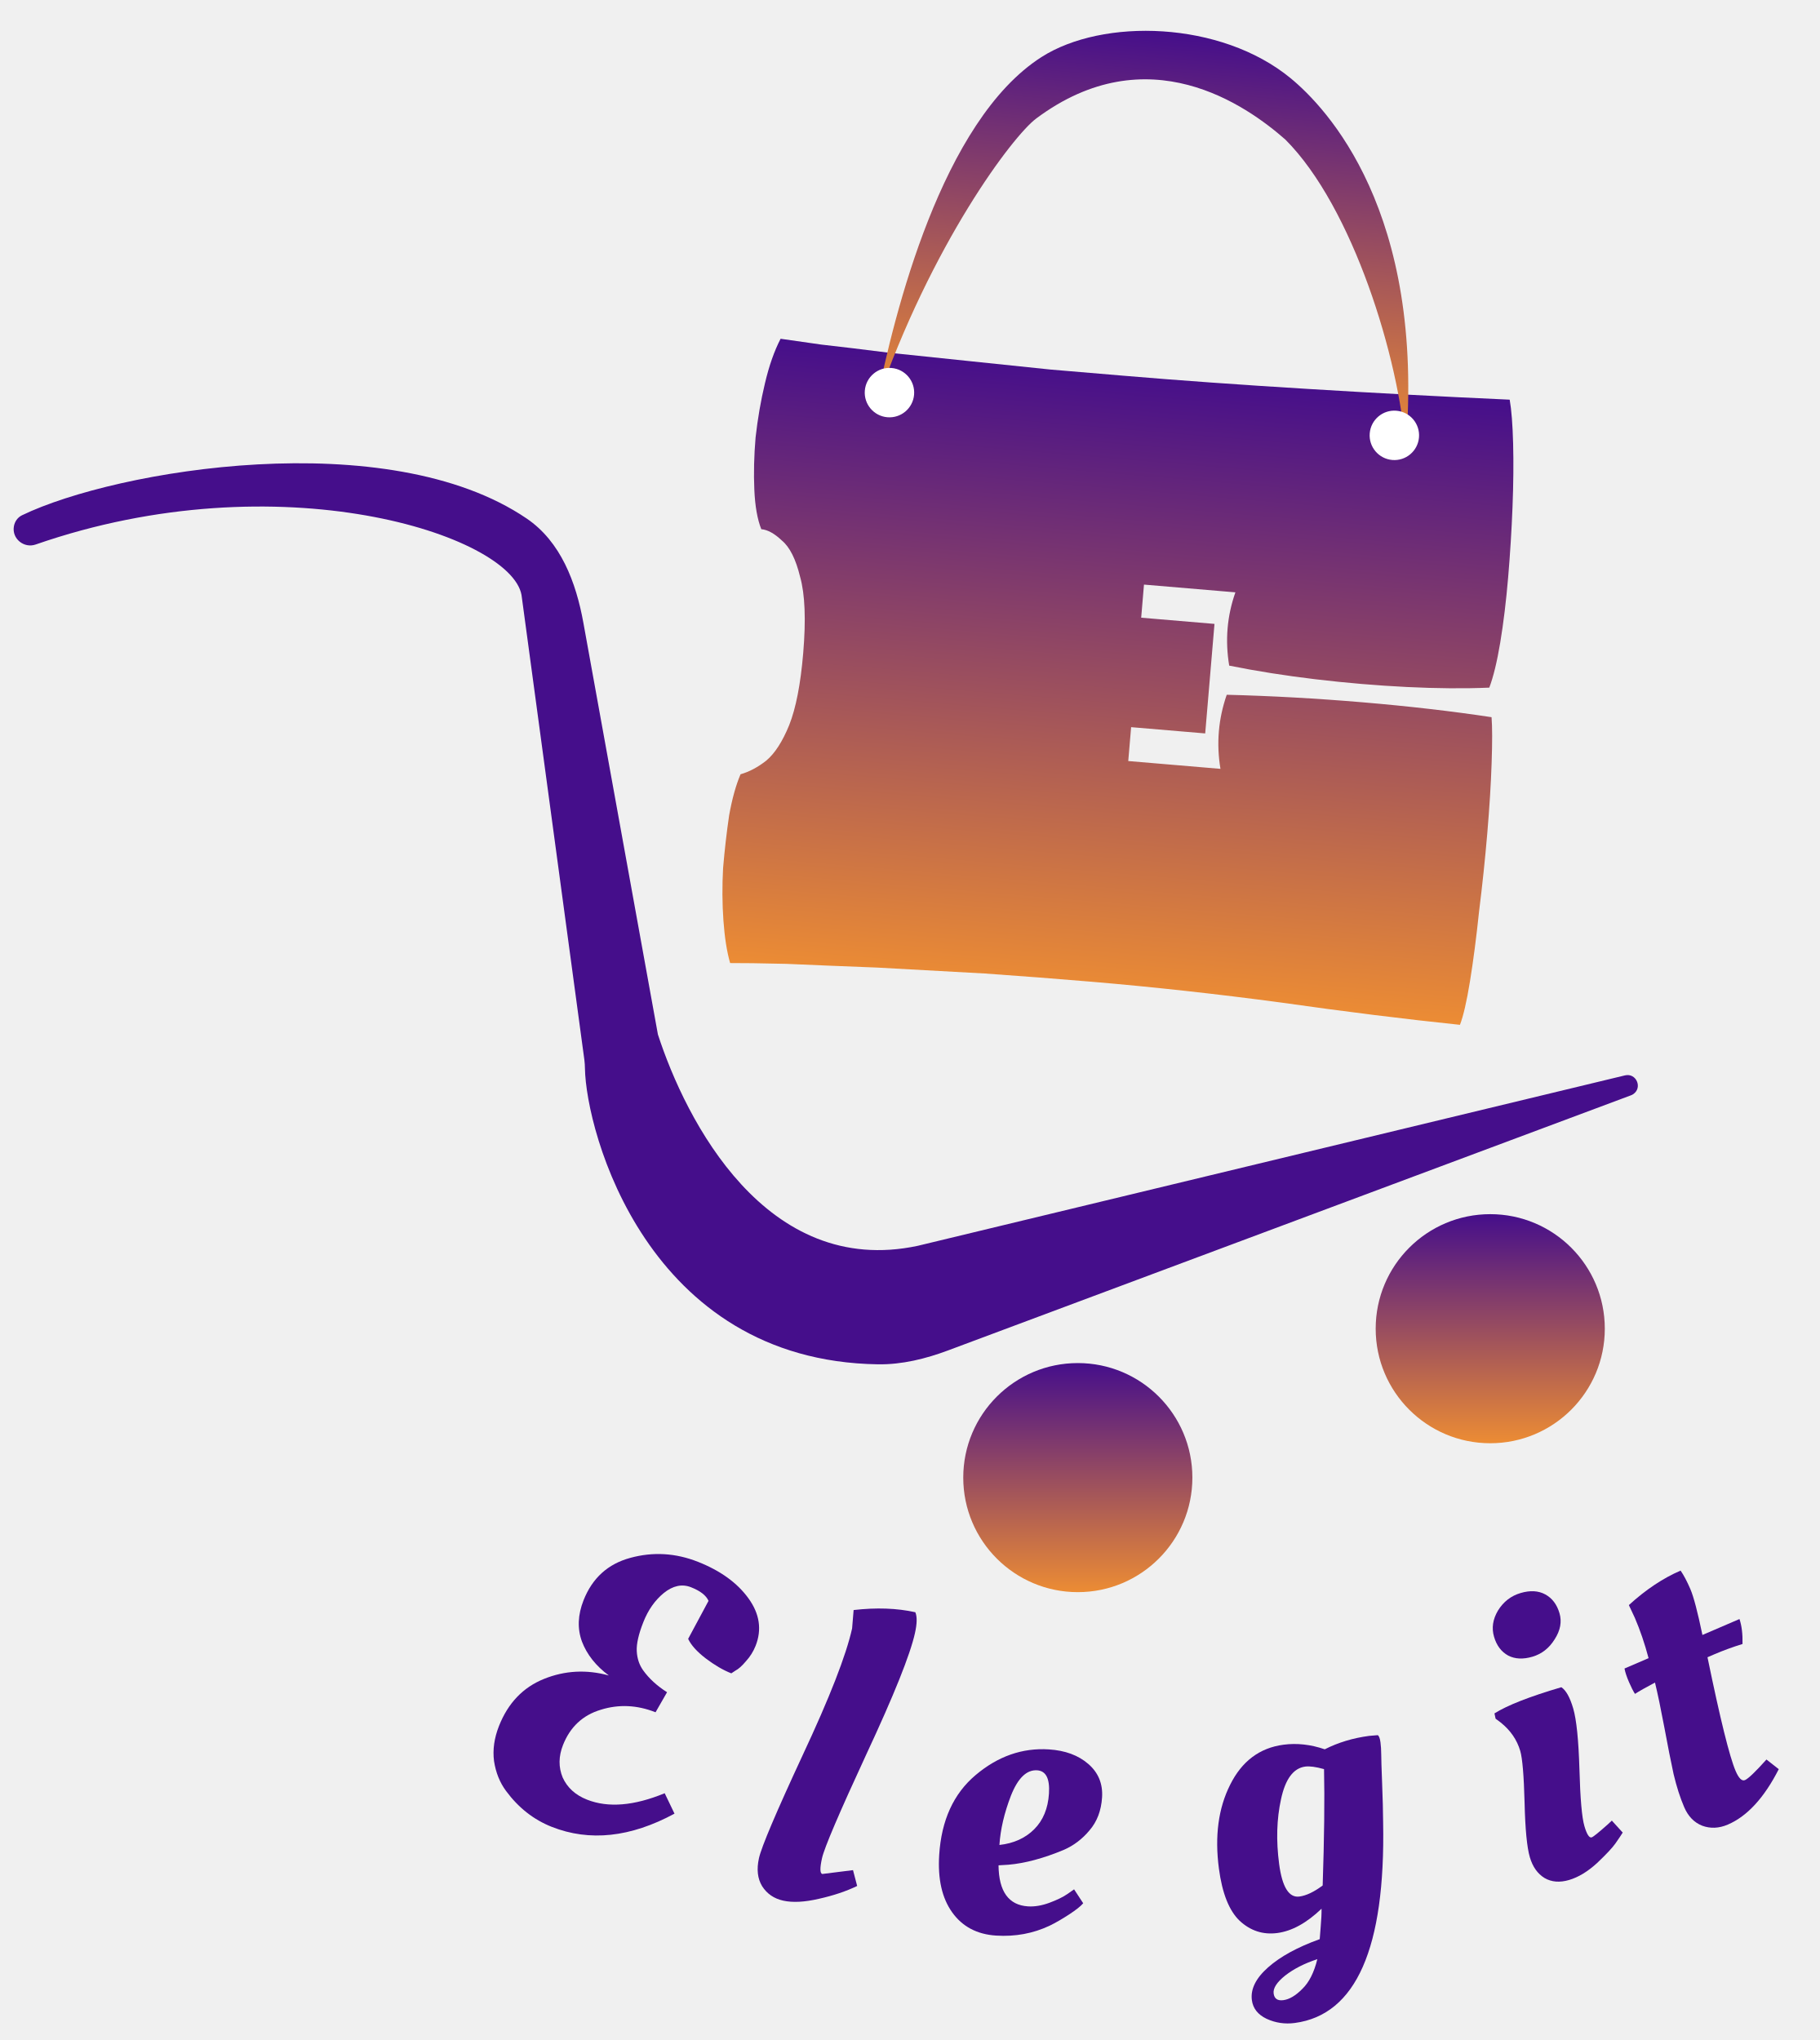
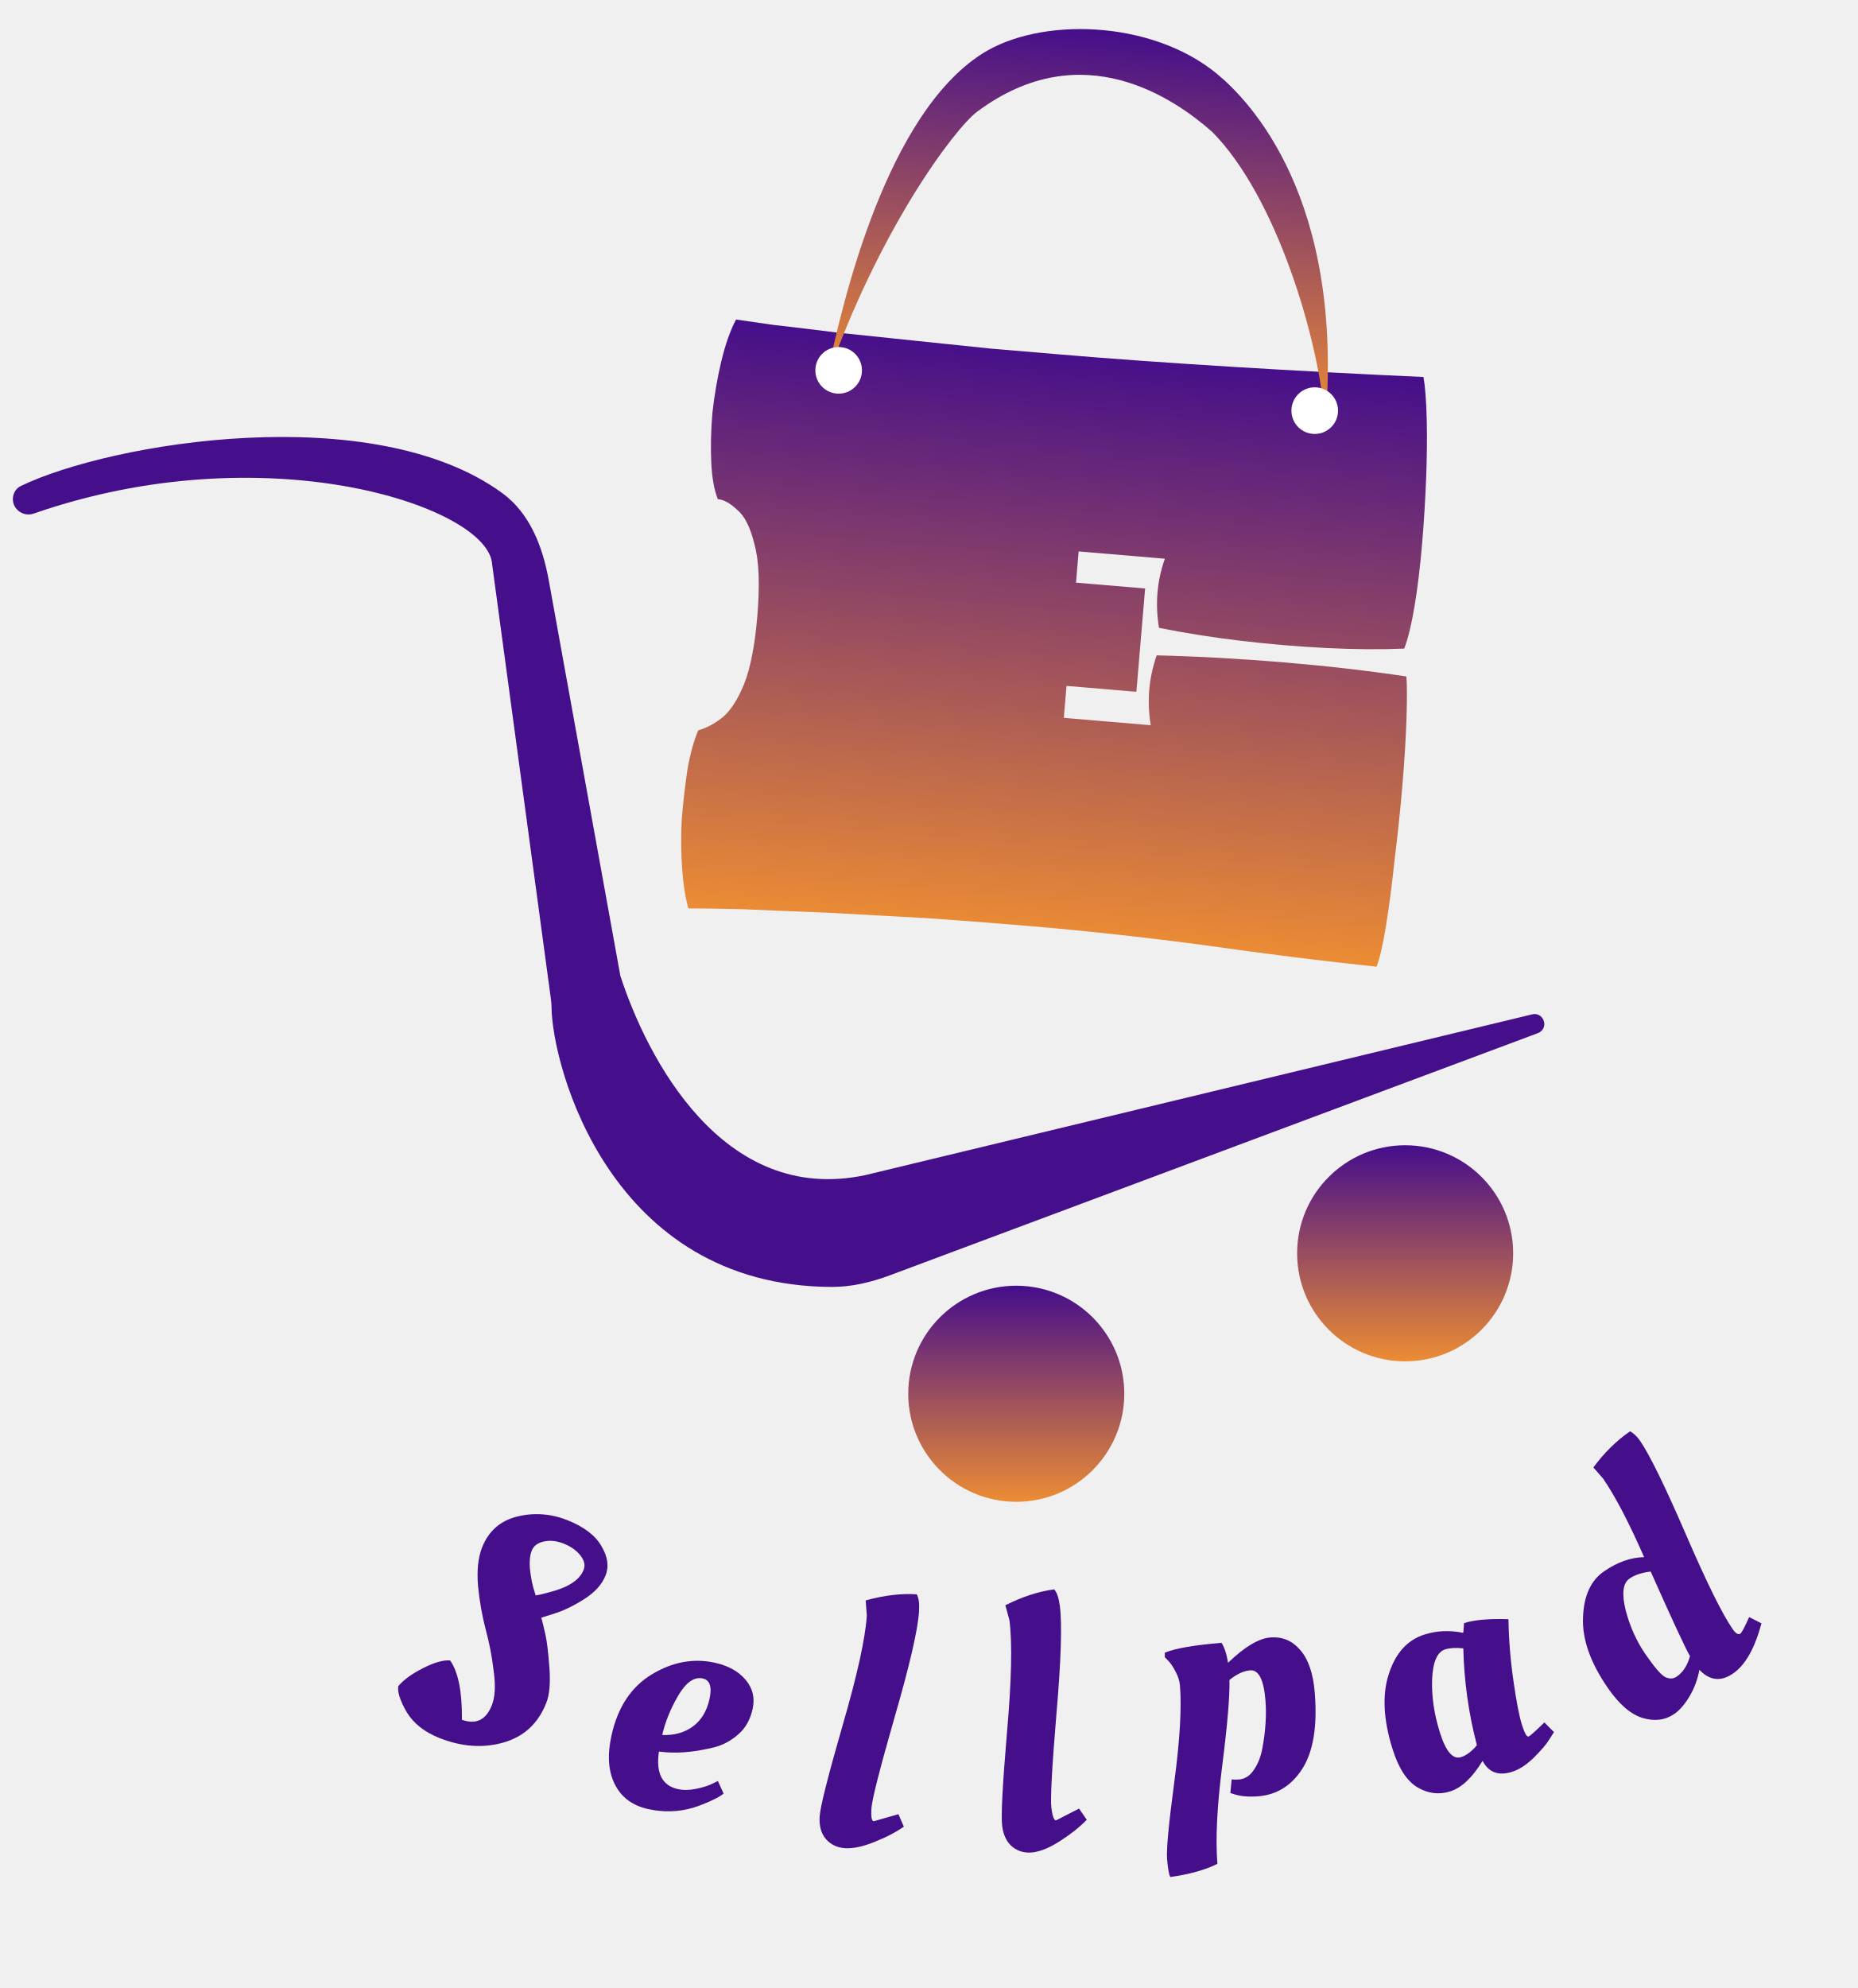
- <svg xmlns="http://www.w3.org/2000/svg" width="140" height="157" viewBox="0 0 140 157" fill="none">
-   <path d="M42.451 140.594C41.063 140.045 39.89 139.123 38.934 137.827C38.456 137.18 38.15 136.416 38.015 135.537C37.901 134.666 38.028 133.765 38.396 132.832C39.094 131.066 40.248 129.859 41.857 129.211C43.467 128.562 45.13 128.474 46.848 128.946C45.854 128.21 45.165 127.341 44.781 126.34C44.416 125.347 44.457 124.286 44.904 123.155C45.579 121.448 46.776 120.362 48.498 119.895C50.247 119.416 51.984 119.518 53.71 120.2C55.437 120.882 56.73 121.818 57.59 123.007C58.451 124.196 58.635 125.415 58.141 126.665C57.968 127.101 57.72 127.497 57.397 127.851C57.093 128.212 56.827 128.451 56.597 128.567L56.272 128.782C55.637 128.531 54.975 128.144 54.288 127.62C53.62 127.104 53.175 126.606 52.951 126.128L54.519 123.204C54.339 122.789 53.892 122.44 53.178 122.158C52.483 121.883 51.783 122.031 51.076 122.6C50.397 123.158 49.873 123.902 49.505 124.835C49.136 125.767 48.967 126.515 48.997 127.077C49.027 127.64 49.19 128.128 49.484 128.543C49.943 129.183 50.557 129.747 51.328 130.235L50.443 131.778C49.014 131.213 47.606 131.15 46.217 131.587C44.836 132.005 43.871 132.908 43.322 134.297C42.977 135.17 42.969 136.004 43.297 136.799C43.653 137.582 44.277 138.15 45.17 138.502C46.797 139.145 48.789 138.981 51.146 138.008L51.901 139.58C48.518 141.408 45.368 141.746 42.451 140.594Z" fill="#450E8B" />
-   <path d="M60.265 146.275C59.556 146.118 59.016 145.747 58.643 145.162C58.291 144.581 58.21 143.864 58.399 143.01C58.593 142.135 59.716 139.489 61.767 135.071C63.843 130.637 65.109 127.388 65.567 125.327L65.684 123.91C67.434 123.708 69.016 123.764 70.433 124.079C70.576 124.416 70.567 124.95 70.405 125.679C70.036 127.345 68.789 130.455 66.664 135.01C64.565 139.548 63.427 142.213 63.252 143.005C63.081 143.775 63.089 144.181 63.276 144.223L65.637 143.927L65.956 145.145C65.124 145.55 64.144 145.879 63.017 146.132C61.911 146.389 60.993 146.437 60.265 146.275Z" fill="#450E8B" />
-   <path d="M72.269 142.752C72.439 140.09 73.372 138.044 75.067 136.614C76.784 135.163 78.665 134.504 80.709 134.635C81.965 134.715 82.978 135.09 83.747 135.759C84.516 136.428 84.868 137.285 84.801 138.328C84.736 139.35 84.414 140.195 83.837 140.863C83.281 141.533 82.618 142.036 81.848 142.371C80.289 143.02 78.875 143.399 77.607 143.51L76.834 143.557C76.855 145.568 77.611 146.621 79.101 146.716C79.612 146.749 80.163 146.656 80.754 146.438C81.345 146.219 81.809 145.992 82.145 145.757L82.648 145.405L83.349 146.476C83.164 146.699 82.803 146.986 82.268 147.336C81.732 147.687 81.233 147.975 80.769 148.202C79.491 148.804 78.117 149.058 76.648 148.964C75.179 148.87 74.052 148.274 73.268 147.176C72.483 146.079 72.15 144.604 72.269 142.752ZM76.903 141.99C78.001 141.868 78.892 141.466 79.577 140.783C80.262 140.1 80.642 139.184 80.715 138.034C80.789 136.884 80.485 136.288 79.804 136.244C78.995 136.192 78.323 136.844 77.787 138.199C77.274 139.534 76.979 140.798 76.903 141.99Z" fill="#450E8B" />
-   <path d="M98.886 152.044C98.244 152.559 97.95 153.018 98.003 153.42C98.056 153.822 98.305 153.993 98.749 153.934C99.214 153.873 99.703 153.582 100.215 153.062C100.73 152.564 101.114 151.803 101.365 150.779C100.375 151.104 99.549 151.526 98.886 152.044ZM106.021 133.539C106.117 133.612 106.185 133.797 106.224 134.093C106.26 134.368 106.28 134.677 106.282 135.021C106.282 135.344 106.305 136.083 106.35 137.239C106.396 138.395 106.422 139.403 106.428 140.263C106.61 149.923 104.343 155.065 99.627 155.69C98.866 155.791 98.141 155.683 97.454 155.365C96.787 155.044 96.412 154.567 96.328 153.932C96.216 153.086 96.632 152.246 97.576 151.411C98.519 150.575 99.844 149.851 101.549 149.238C101.546 149.217 101.57 148.912 101.621 148.325C101.672 147.737 101.695 147.26 101.69 146.895C100.544 147.994 99.411 148.617 98.29 148.766C97.191 148.912 96.224 148.599 95.39 147.827C94.577 147.052 94.045 145.713 93.792 143.81C93.462 141.314 93.748 139.167 94.65 137.369C95.549 135.55 96.919 134.519 98.759 134.275C99.795 134.137 100.855 134.255 101.937 134.628C102.965 134.105 104.103 133.76 105.351 133.595L106.021 133.539ZM100.435 135.957C99.525 136.078 98.904 136.913 98.572 138.464C98.236 139.993 98.188 141.656 98.426 143.454C98.661 145.231 99.181 146.066 99.984 145.959C100.513 145.889 101.11 145.605 101.776 145.108C101.898 141.477 101.932 138.492 101.881 136.153C101.255 135.978 100.773 135.912 100.435 135.957Z" fill="#450E8B" />
-   <path d="M121.054 131.483C121.306 132.343 121.466 133.908 121.534 136.178C121.595 138.428 121.722 139.881 121.915 140.536C122.101 141.17 122.287 141.46 122.471 141.406C122.594 141.37 123.007 141.037 123.712 140.408L124.026 140.115L124.864 141.036C124.728 141.254 124.542 141.531 124.307 141.867C124.073 142.203 123.599 142.709 122.886 143.385C122.167 144.042 121.45 144.475 120.734 144.686C120.017 144.896 119.391 144.847 118.855 144.537C118.314 144.208 117.935 143.674 117.718 142.937C117.495 142.18 117.36 140.775 117.312 138.721C117.258 136.646 117.146 135.323 116.978 134.75C116.725 133.89 116.221 133.16 115.466 132.559L115.082 132.272L114.995 131.864C115.989 131.238 117.704 130.567 120.14 129.85C120.496 130.079 120.801 130.623 121.054 131.483ZM116.055 127.416C115.525 127.127 115.161 126.645 114.963 125.969C114.764 125.294 114.866 124.619 115.268 123.945C115.69 123.265 116.27 122.816 117.007 122.6C117.744 122.383 118.377 122.419 118.907 122.708C119.436 122.997 119.801 123.479 119.999 124.155C120.192 124.81 120.067 125.48 119.624 126.166C119.201 126.847 118.631 127.292 117.915 127.503C117.199 127.713 116.579 127.684 116.055 127.416Z" fill="#450E8B" />
-   <path d="M133.848 124.602C134.02 125.109 134.098 125.749 134.083 126.522C133.304 126.764 132.582 127.029 131.916 127.315L131.387 127.543C132.366 132.301 133.088 135.218 133.552 136.296C133.796 136.864 134.036 137.098 134.271 136.997C134.526 136.887 135.077 136.36 135.924 135.414L136.871 136.157C135.751 138.357 134.446 139.778 132.957 140.419C132.271 140.714 131.61 140.743 130.974 140.506C130.357 140.261 129.897 139.785 129.594 139.08C129.281 138.355 129.01 137.508 128.779 136.539C128.567 135.562 128.33 134.363 128.067 132.943C127.796 131.504 127.556 130.353 127.347 129.491C126.648 129.861 126.134 130.152 125.807 130.363C125.666 130.144 125.512 129.839 125.343 129.447C125.166 129.036 125.052 128.69 125.001 128.41L126.853 127.613C126.554 126.487 126.202 125.454 125.798 124.514L125.376 123.615L125.338 123.527C126.639 122.34 127.965 121.456 129.317 120.874C129.564 121.232 129.814 121.705 130.067 122.293C130.32 122.881 130.63 124.059 130.997 125.829L133.848 124.602Z" fill="#450E8B" />
-   <path d="M56.181 74.118C55.93 73.242 55.758 72.148 55.665 70.837C55.572 69.526 55.564 68.182 55.64 66.804C55.76 65.389 55.915 64.038 56.105 62.751C56.336 61.467 56.629 60.413 56.984 59.588C57.651 59.4 58.312 59.049 58.967 58.534C59.624 57.979 60.21 57.072 60.724 55.812C61.241 54.512 61.601 52.669 61.803 50.284C62.022 47.697 61.943 45.735 61.568 44.401C61.236 43.029 60.765 42.093 60.156 41.593C59.591 41.057 59.066 40.768 58.58 40.727C58.278 39.969 58.099 38.956 58.044 37.689C57.988 36.422 58.02 35.081 58.14 33.666C58.303 32.214 58.543 30.829 58.858 29.512C59.176 28.154 59.579 27.008 60.065 26.072C60.709 26.167 61.755 26.316 63.203 26.52C64.696 26.688 66.409 26.894 68.343 27.139C70.32 27.347 72.379 27.562 74.518 27.784C76.658 28.005 78.757 28.224 80.815 28.439C82.918 28.617 84.798 28.776 86.455 28.916C90.7 29.276 95.416 29.614 100.601 29.93C105.827 30.251 111.015 30.527 116.167 30.759C116.304 31.545 116.392 32.672 116.431 34.141C116.469 35.61 116.454 37.238 116.384 39.023C116.314 40.809 116.202 42.612 116.048 44.431C115.894 46.251 115.692 47.923 115.44 49.449C115.192 50.935 114.911 52.092 114.597 52.921C112.676 53.002 110.56 52.986 108.249 52.872C105.937 52.758 103.592 52.559 101.214 52.276C98.876 51.997 96.666 51.647 94.584 51.227C94.26 49.285 94.419 47.405 95.061 45.587L88.026 44.991L87.811 47.538L93.451 48.016L92.737 56.445L87.037 55.963L86.816 58.57L93.911 59.171C93.587 57.23 93.748 55.33 94.394 53.47C97.807 53.556 101.293 53.749 104.85 54.05C108.408 54.351 111.715 54.733 114.771 55.195C114.83 55.933 114.832 57.114 114.776 58.738C114.724 60.322 114.612 62.124 114.441 64.146C114.273 66.127 114.063 68.125 113.811 70.14C113.599 72.158 113.366 73.95 113.112 75.516C112.857 77.083 112.599 78.201 112.339 78.872C108.101 78.431 103.507 77.859 98.558 77.155C93.606 76.492 88.744 75.958 83.973 75.554C81.386 75.335 78.655 75.124 75.781 74.922C72.944 74.763 70.188 74.611 67.513 74.466C64.875 74.365 62.541 74.269 60.513 74.179C58.522 74.133 57.078 74.112 56.181 74.118Z" fill="url(#paint0_linear_10_3909)" />
-   <path d="M80.133 4.395C72.476 9.3 68.812 24.062 67.413 31.084C71.676 18.752 77.927 10.469 79.733 9.121C88.323 2.709 95.912 8.111 98.908 10.744C104.1 15.944 107.672 27.616 108.159 34.533C109.706 16.259 102.04 8.266 99.308 6.018C93.934 1.597 84.853 1.372 80.133 4.395Z" fill="url(#paint1_linear_10_3909)" />
-   <ellipse cx="68.441" cy="30.216" rx="1.902" ry="1.902" transform="rotate(4.83842 68.4412 30.2163)" fill="white" />
-   <ellipse cx="107.292" cy="33.505" rx="1.902" ry="1.902" transform="rotate(4.83842 107.292 33.5049)" fill="white" />
-   <path d="M40.528 39.907C29.838 32.638 8.947 36.151 1.696 39.654C1.355 39.819 1.132 40.139 1.068 40.512C0.905 41.456 1.842 42.22 2.747 41.905C21.509 35.381 39.293 41.174 40.129 45.789L44.967 81.578C44.996 81.797 45.006 82.009 45.01 82.229C45.092 87.059 49.759 104.731 67.558 104.999C69.402 105.026 71.222 104.576 72.95 103.93L125.503 84.294C125.556 84.275 125.606 84.249 125.653 84.219C126.417 83.732 125.915 82.551 125.034 82.763L70.627 95.877C58.933 98.374 52.767 86.209 50.624 79.612L44.888 47.923C44.324 44.808 43.146 41.687 40.528 39.907Z" fill="#450E8B" />
-   <circle cx="82.935" cy="113.718" r="8.815" fill="url(#paint2_linear_10_3909)" />
-   <circle cx="114.67" cy="102.258" r="8.815" fill="url(#paint3_linear_10_3909)" />
+ <svg xmlns="http://www.w3.org/2000/svg" width="172" height="184" viewBox="0 0 172 184" fill="none">
+   <path d="M50.572 157.614C49.819 159.519 48.499 160.74 46.612 161.279C44.724 161.818 42.749 161.679 40.685 160.864C39.297 160.315 38.283 159.513 37.645 158.458C37.034 157.391 36.778 156.59 36.874 156.055C37.351 155.486 38.108 154.936 39.143 154.405C40.179 153.874 41.02 153.633 41.666 153.681C42.419 154.736 42.785 156.567 42.764 159.174C44.07 159.644 44.993 159.194 45.534 157.825C45.832 157.071 45.889 156.027 45.705 154.693C45.549 153.346 45.302 152.056 44.964 150.821C44.634 149.567 44.396 148.223 44.252 146.79C44.135 145.344 44.261 144.155 44.629 143.223C45.225 141.715 46.301 140.763 47.856 140.369C49.431 139.982 50.982 140.09 52.51 140.694C54.038 141.298 55.089 142.092 55.663 143.076C56.258 144.068 56.39 144.98 56.061 145.813C55.732 146.647 55.077 147.374 54.097 147.996C53.117 148.619 52.208 149.062 51.369 149.327L50.111 149.724C50.224 150.136 50.351 150.656 50.492 151.286C50.633 151.915 50.757 152.939 50.861 154.356C50.966 155.774 50.87 156.86 50.572 157.614ZM52.138 146.947C52.518 146.799 52.887 146.589 53.246 146.318C53.614 146.028 53.876 145.684 54.032 145.287C54.197 144.87 54.096 144.429 53.73 143.963C53.364 143.497 52.843 143.131 52.168 142.864C51.514 142.606 50.895 142.545 50.314 142.682C49.76 142.807 49.396 143.088 49.224 143.524C49.059 143.941 49.002 144.492 49.052 145.177C49.13 145.85 49.234 146.43 49.363 146.917L49.586 147.659C49.823 147.638 50.213 147.551 50.755 147.398C51.317 147.253 51.778 147.103 52.138 146.947Z" fill="#450E8B" />
+   <path d="M56.61 160.622C57.187 158.019 58.423 156.14 60.318 154.987C62.238 153.818 64.198 153.455 66.197 153.899C67.426 154.171 68.369 154.697 69.026 155.477C69.684 156.256 69.9 157.156 69.673 158.177C69.451 159.177 69.004 159.962 68.331 160.534C67.678 161.111 66.946 161.505 66.134 161.719C64.494 162.12 63.038 162.277 61.768 162.192L60.998 162.12C60.709 164.11 61.294 165.267 62.752 165.59C63.252 165.701 63.81 165.694 64.428 165.568C65.046 165.443 65.539 165.29 65.906 165.11L66.458 164.839L66.986 166.005C66.769 166.197 66.369 166.425 65.786 166.689C65.203 166.953 64.665 167.162 64.172 167.314C62.816 167.713 61.42 167.753 59.983 167.434C58.545 167.115 57.524 166.353 56.917 165.148C56.31 163.943 56.208 162.434 56.61 160.622ZM61.306 160.582C62.41 160.63 63.352 160.369 64.134 159.8C64.916 159.23 65.432 158.383 65.681 157.259C65.931 156.134 65.722 155.498 65.056 155.35C64.264 155.174 63.5 155.715 62.762 156.972C62.05 158.212 61.565 159.416 61.306 160.582Z" fill="#450E8B" />
+   <path d="M78.224 171.058C77.5 171.012 76.909 170.728 76.451 170.207C76.014 169.687 75.823 168.991 75.879 168.118C75.936 167.224 76.639 164.436 77.986 159.756C79.356 155.055 80.109 151.651 80.244 149.543L80.142 148.126C81.839 147.657 83.412 147.469 84.86 147.562C85.053 147.874 85.126 148.402 85.079 149.147C84.97 150.851 84.215 154.116 82.816 158.943C81.439 163.75 80.725 166.558 80.673 167.367C80.622 168.155 80.693 168.555 80.885 168.567L83.171 167.912L83.674 169.066C82.914 169.595 81.996 170.071 80.921 170.493C79.868 170.918 78.969 171.106 78.224 171.058Z" fill="#450E8B" />
+   <path d="M95.648 171.442C94.929 171.537 94.294 171.373 93.743 170.952C93.213 170.527 92.891 169.881 92.776 169.014C92.658 168.125 92.805 165.255 93.217 160.401C93.646 155.524 93.723 152.038 93.445 149.945L93.07 148.574C94.644 147.784 96.15 147.294 97.588 147.104C97.839 147.372 98.013 147.876 98.111 148.616C98.335 150.308 98.23 153.658 97.796 158.665C97.38 163.648 97.226 166.541 97.332 167.345C97.436 168.127 97.583 168.506 97.773 168.481L99.889 167.393L100.607 168.428C99.963 169.094 99.156 169.739 98.184 170.363C97.233 170.984 96.388 171.344 95.648 171.442Z" fill="#450E8B" />
+   <path d="M108.338 173.729C108.211 173.482 108.112 172.923 108.041 172.052C107.97 171.18 108.193 168.807 108.711 164.933C109.228 161.038 109.402 158.06 109.234 155.997C109.201 155.593 109.07 155.176 108.842 154.745C108.613 154.293 108.381 153.948 108.148 153.71L107.832 153.383L107.83 152.965C108.803 152.565 110.555 152.261 113.085 152.054C113.356 152.482 113.556 153.097 113.686 153.9C115.213 152.426 116.519 151.645 117.604 151.557C118.709 151.466 119.629 151.852 120.363 152.712C121.118 153.571 121.568 154.882 121.712 156.647C121.964 159.73 121.588 162.073 120.584 163.674C119.579 165.255 118.215 166.115 116.493 166.256C115.6 166.329 114.845 166.262 114.229 166.056L113.9 165.954L114.021 164.692C114.216 164.719 114.441 164.722 114.696 164.701C115.249 164.656 115.707 164.362 116.069 163.819C116.453 163.273 116.719 162.599 116.867 161.795C117.164 160.187 117.257 158.713 117.148 157.373C116.992 155.46 116.52 154.535 115.733 154.599C115.117 154.65 114.478 154.948 113.816 155.494C113.852 156.99 113.629 159.63 113.147 163.415C112.664 167.2 112.515 170.231 112.701 172.506C111.591 173.067 110.137 173.475 108.338 173.729Z" fill="#450E8B" />
+   <path d="M135.446 151.127C135.474 151.073 135.502 150.773 135.531 150.227C136.487 149.925 137.858 149.804 139.645 149.865C139.671 151.714 139.824 153.613 140.104 155.56C140.378 157.487 140.641 158.847 140.892 159.641C141.136 160.414 141.34 160.774 141.503 160.723C141.625 160.684 142.011 160.349 142.662 159.718L142.97 159.419L143.857 160.314C143.725 160.534 143.546 160.815 143.318 161.155C143.11 161.49 142.667 161.999 141.989 162.683C141.304 163.348 140.636 163.783 139.985 163.989C138.724 164.388 137.812 164.05 137.248 162.975C136.306 164.526 135.307 165.469 134.249 165.803C133.212 166.131 132.199 166.005 131.209 165.423C130.24 164.834 129.478 163.666 128.925 161.916C128.063 159.191 127.943 156.868 128.566 154.948C129.183 153.008 130.285 151.786 131.871 151.284C133.01 150.924 134.202 150.871 135.446 151.127ZM135.259 162.631C135.748 162.476 136.236 162.109 136.724 161.53C135.959 158.617 135.539 155.628 135.464 152.564C134.771 152.493 134.21 152.525 133.783 152.66C133.051 152.891 132.649 153.813 132.577 155.424C132.519 157.009 132.763 158.666 133.31 160.395C133.857 162.124 134.507 162.869 135.259 162.631Z" fill="#450E8B" />
+   <path d="M163.063 150.249C162.452 152.56 161.575 154.108 160.432 154.894C159.308 155.668 158.27 155.553 157.321 154.549C157.156 155.439 156.852 156.258 156.407 157.004C155.962 157.75 155.494 158.292 155.002 158.631C154.158 159.211 153.183 159.338 152.078 159.011C150.973 158.684 149.888 157.747 148.824 156.2C147.228 153.88 146.468 151.723 146.546 149.728C146.611 147.715 147.258 146.285 148.489 145.439C149.737 144.58 150.976 144.142 152.206 144.124C150.792 140.902 149.523 138.473 148.398 136.839L147.505 135.822C148.509 134.458 149.643 133.341 150.909 132.471C151.255 132.673 151.561 132.967 151.827 133.354C152.71 134.637 154.119 137.513 156.054 141.982C157.977 146.433 159.422 149.362 160.39 150.768C160.68 151.189 160.922 151.334 161.115 151.201C161.221 151.128 161.44 150.732 161.772 150.011L161.927 149.671L163.063 150.249ZM150.851 146.105C150.236 146.528 150.117 147.504 150.494 149.031C150.889 150.546 151.498 151.901 152.32 153.096C153.13 154.273 153.729 154.975 154.117 155.2C154.523 155.413 154.892 155.404 155.226 155.175C155.806 154.776 156.214 154.145 156.45 153.284C156.019 152.545 154.806 149.935 152.812 145.455C151.996 145.55 151.343 145.767 150.851 146.105Z" fill="#450E8B" />
+   <path d="M63.731 84.078C63.446 83.084 63.251 81.843 63.145 80.356C63.04 78.869 63.031 77.344 63.117 75.781C63.253 74.176 63.429 72.643 63.645 71.183C63.907 69.727 64.239 68.531 64.641 67.595C65.398 67.382 66.148 66.984 66.891 66.4C67.637 65.77 68.301 64.741 68.884 63.312C69.471 61.837 69.879 59.747 70.108 57.041C70.356 54.106 70.267 51.881 69.841 50.367C69.465 48.811 68.931 47.749 68.24 47.183C67.599 46.574 67.003 46.247 66.452 46.2C66.109 45.34 65.906 44.191 65.843 42.754C65.78 41.316 65.817 39.795 65.953 38.19C66.138 36.542 66.41 34.972 66.767 33.478C67.129 31.938 67.585 30.637 68.137 29.575C68.867 29.683 70.053 29.853 71.697 30.084C73.39 30.274 75.333 30.508 77.527 30.786C79.77 31.022 82.105 31.266 84.532 31.517C86.959 31.769 89.34 32.017 91.675 32.26C94.06 32.462 96.193 32.643 98.073 32.802C102.889 33.21 108.238 33.593 114.12 33.953C120.048 34.316 125.934 34.629 131.778 34.893C131.933 35.784 132.033 37.062 132.077 38.729C132.12 40.396 132.103 42.242 132.024 44.267C131.945 46.293 131.818 48.338 131.643 50.402C131.468 52.466 131.238 54.363 130.953 56.094C130.672 57.78 130.353 59.092 129.996 60.032C127.817 60.125 125.417 60.106 122.795 59.977C120.173 59.847 117.513 59.622 114.815 59.301C112.163 58.984 109.656 58.587 107.294 58.11C106.926 55.908 107.107 53.776 107.836 51.712L99.855 51.037L99.611 53.926L106.009 54.468L105.199 64.03L98.733 63.483L98.482 66.441L106.531 67.123C106.163 64.92 106.346 62.765 107.079 60.656C110.951 60.753 114.904 60.972 118.94 61.313C122.976 61.655 126.727 62.088 130.194 62.612C130.261 63.45 130.263 64.789 130.2 66.632C130.14 68.428 130.013 70.473 129.819 72.766C129.629 75.013 129.391 77.28 129.105 79.565C128.865 81.854 128.601 83.888 128.312 85.665C128.023 87.442 127.73 88.71 127.435 89.471C122.627 88.971 117.416 88.322 111.802 87.524C106.184 86.771 100.67 86.165 95.258 85.707C92.323 85.459 89.225 85.22 85.965 84.99C82.746 84.81 79.62 84.638 76.585 84.473C73.593 84.359 70.946 84.25 68.645 84.148C66.386 84.095 64.748 84.072 63.731 84.078Z" fill="url(#paint0_linear_493_4252)" />
+   <path d="M90.901 4.986C82.215 10.55 78.059 27.296 76.472 35.261C81.308 21.272 88.399 11.876 90.448 10.347C100.191 3.073 108.801 9.201 112.199 12.188C118.089 18.086 122.141 31.327 122.694 39.173C124.449 18.444 115.752 9.377 112.653 6.827C106.557 1.812 96.256 1.556 90.901 4.986Z" fill="url(#paint1_linear_493_4252)" />
+   <circle cx="77.638" cy="34.277" r="2.158" transform="rotate(4.83842 77.6383 34.2768)" fill="white" />
+   <circle cx="121.71" cy="38.007" r="2.158" transform="rotate(4.83842 121.71 38.0074)" fill="white" />
+   <path d="M46.501 45.642C34.548 36.907 10.27 40.951 1.924 44.983C1.537 45.169 1.284 45.533 1.211 45.956C1.026 47.027 2.089 47.893 3.116 47.536C24.399 40.135 44.574 46.707 45.521 51.943L51.016 92.585C51.045 92.803 51.055 93.013 51.057 93.234C51.122 98.678 56.453 119.052 77.011 119.112C78.856 119.117 80.676 118.673 82.404 118.027L142.368 95.622C142.428 95.599 142.485 95.571 142.539 95.537C143.405 94.984 142.835 93.644 141.837 93.885L80.118 108.761C66.852 111.594 59.857 97.794 57.427 90.311L50.804 53.726C50.241 50.611 49.058 47.51 46.501 45.642Z" fill="#450E8B" />
+   <circle cx="94.08" cy="129" r="10" fill="url(#paint2_linear_493_4252)" />
+   <circle cx="130.08" cy="116" r="10" fill="url(#paint3_linear_493_4252)" />
  <defs>
-     <linearGradient id="paint0_linear_10_3909" x1="88.028" y1="28.377" x2="83.957" y2="76.469" gradientUnits="userSpaceOnUse">
+     <linearGradient id="paint0_linear_493_4252" x1="99.857" y1="32.191" x2="95.239" y2="86.745" gradientUnits="userSpaceOnUse">
      <stop stop-color="#450E8B" />
      <stop offset="1" stop-color="#EC8C34" />
    </linearGradient>
-     <linearGradient id="paint1_linear_10_3909" x1="90.353" y1="2.486" x2="87.786" y2="32.808" gradientUnits="userSpaceOnUse">
+     <linearGradient id="paint1_linear_493_4252" x1="102.495" y1="2.82" x2="99.583" y2="37.217" gradientUnits="userSpaceOnUse">
      <stop stop-color="#450E8B" />
      <stop offset="1" stop-color="#EC8C34" />
    </linearGradient>
-     <linearGradient id="paint2_linear_10_3909" x1="82.935" y1="104.903" x2="82.935" y2="122.534" gradientUnits="userSpaceOnUse">
+     <linearGradient id="paint2_linear_493_4252" x1="94.08" y1="119" x2="94.08" y2="139" gradientUnits="userSpaceOnUse">
      <stop stop-color="#450E8B" />
      <stop offset="1" stop-color="#EC8C34" />
    </linearGradient>
-     <linearGradient id="paint3_linear_10_3909" x1="114.67" y1="93.443" x2="114.67" y2="111.074" gradientUnits="userSpaceOnUse">
+     <linearGradient id="paint3_linear_493_4252" x1="130.08" y1="106" x2="130.08" y2="126" gradientUnits="userSpaceOnUse">
      <stop stop-color="#450E8B" />
      <stop offset="1" stop-color="#EC8C34" />
    </linearGradient>
  </defs>
</svg>
